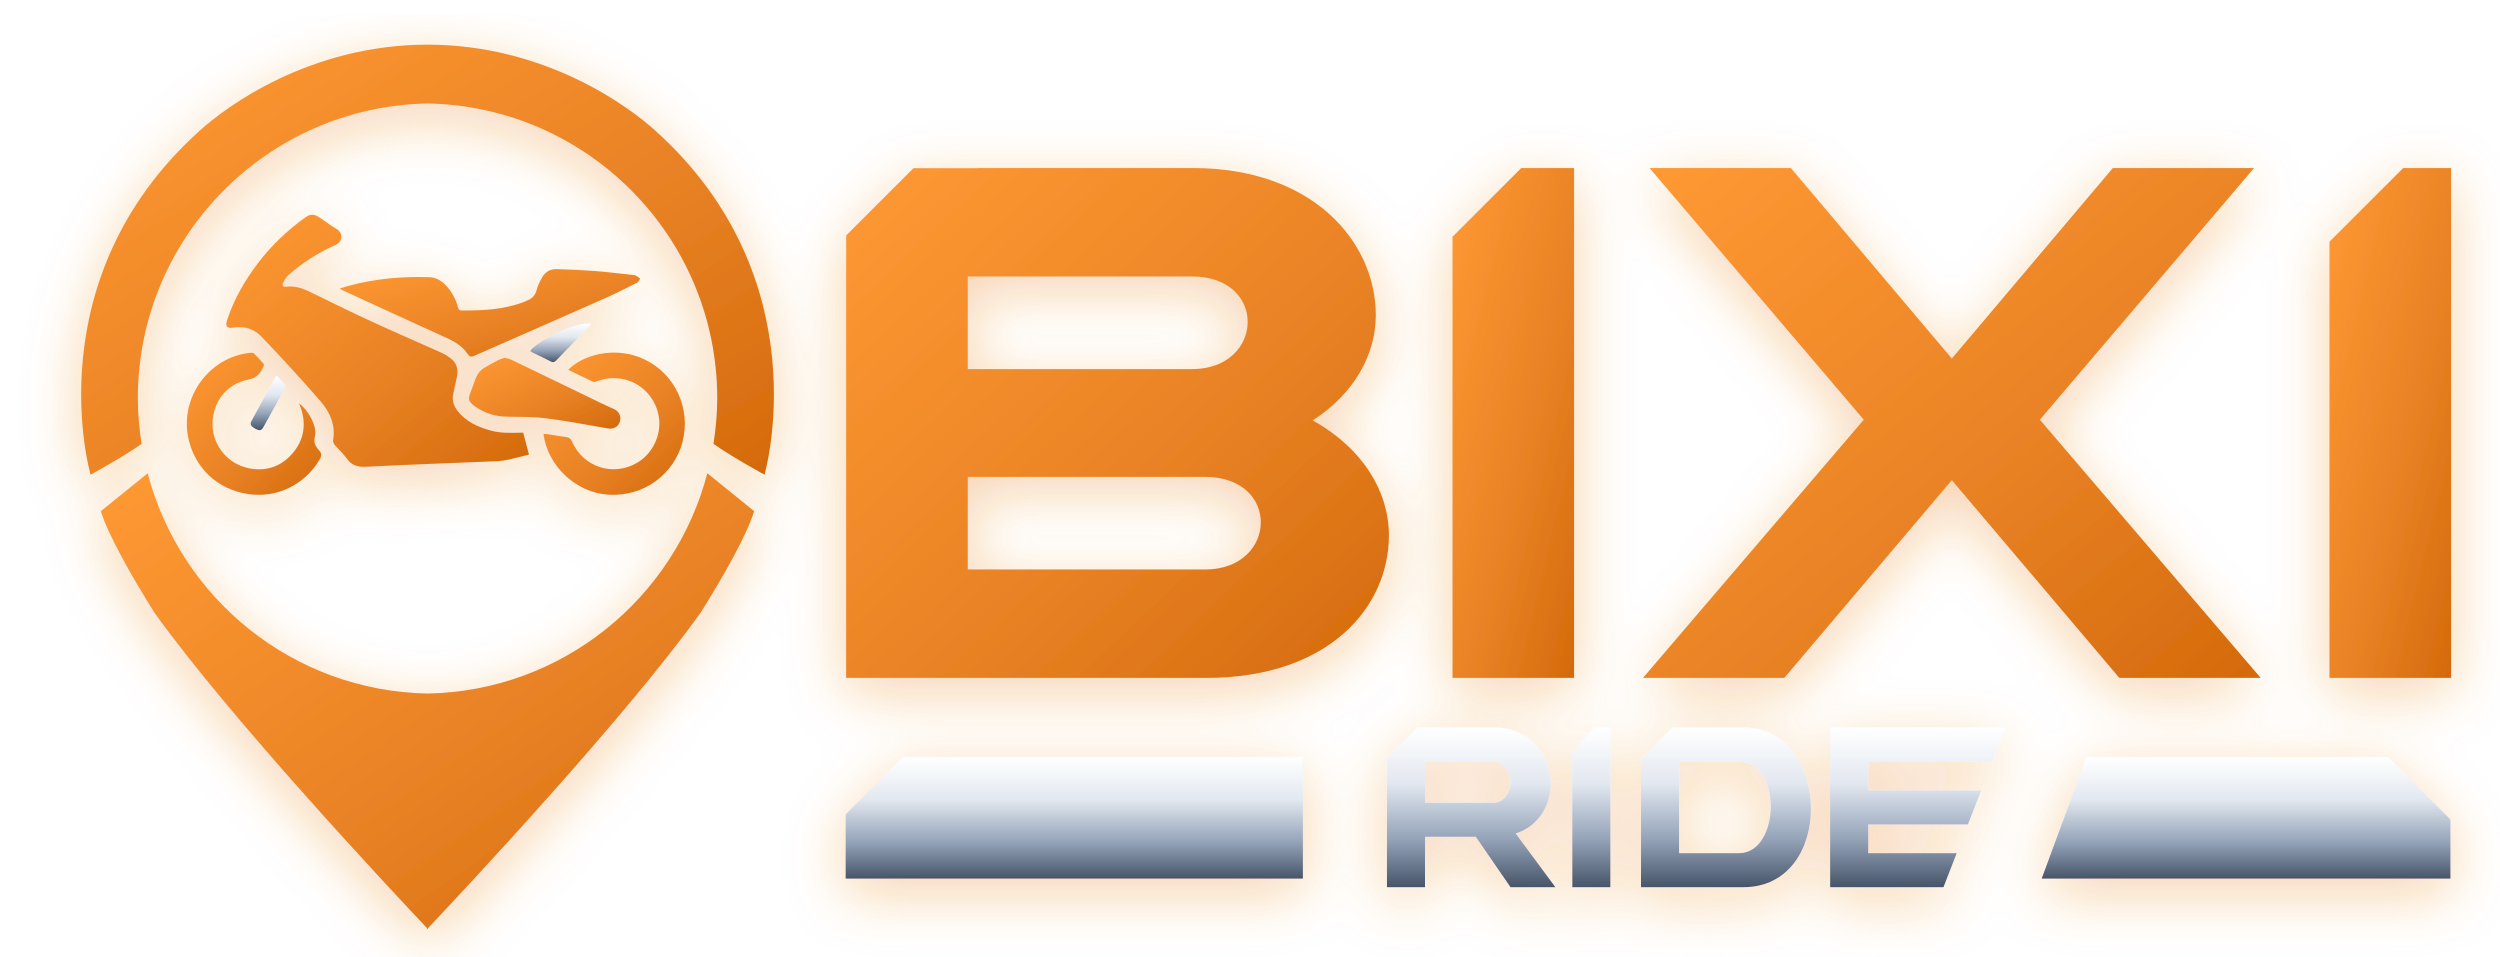
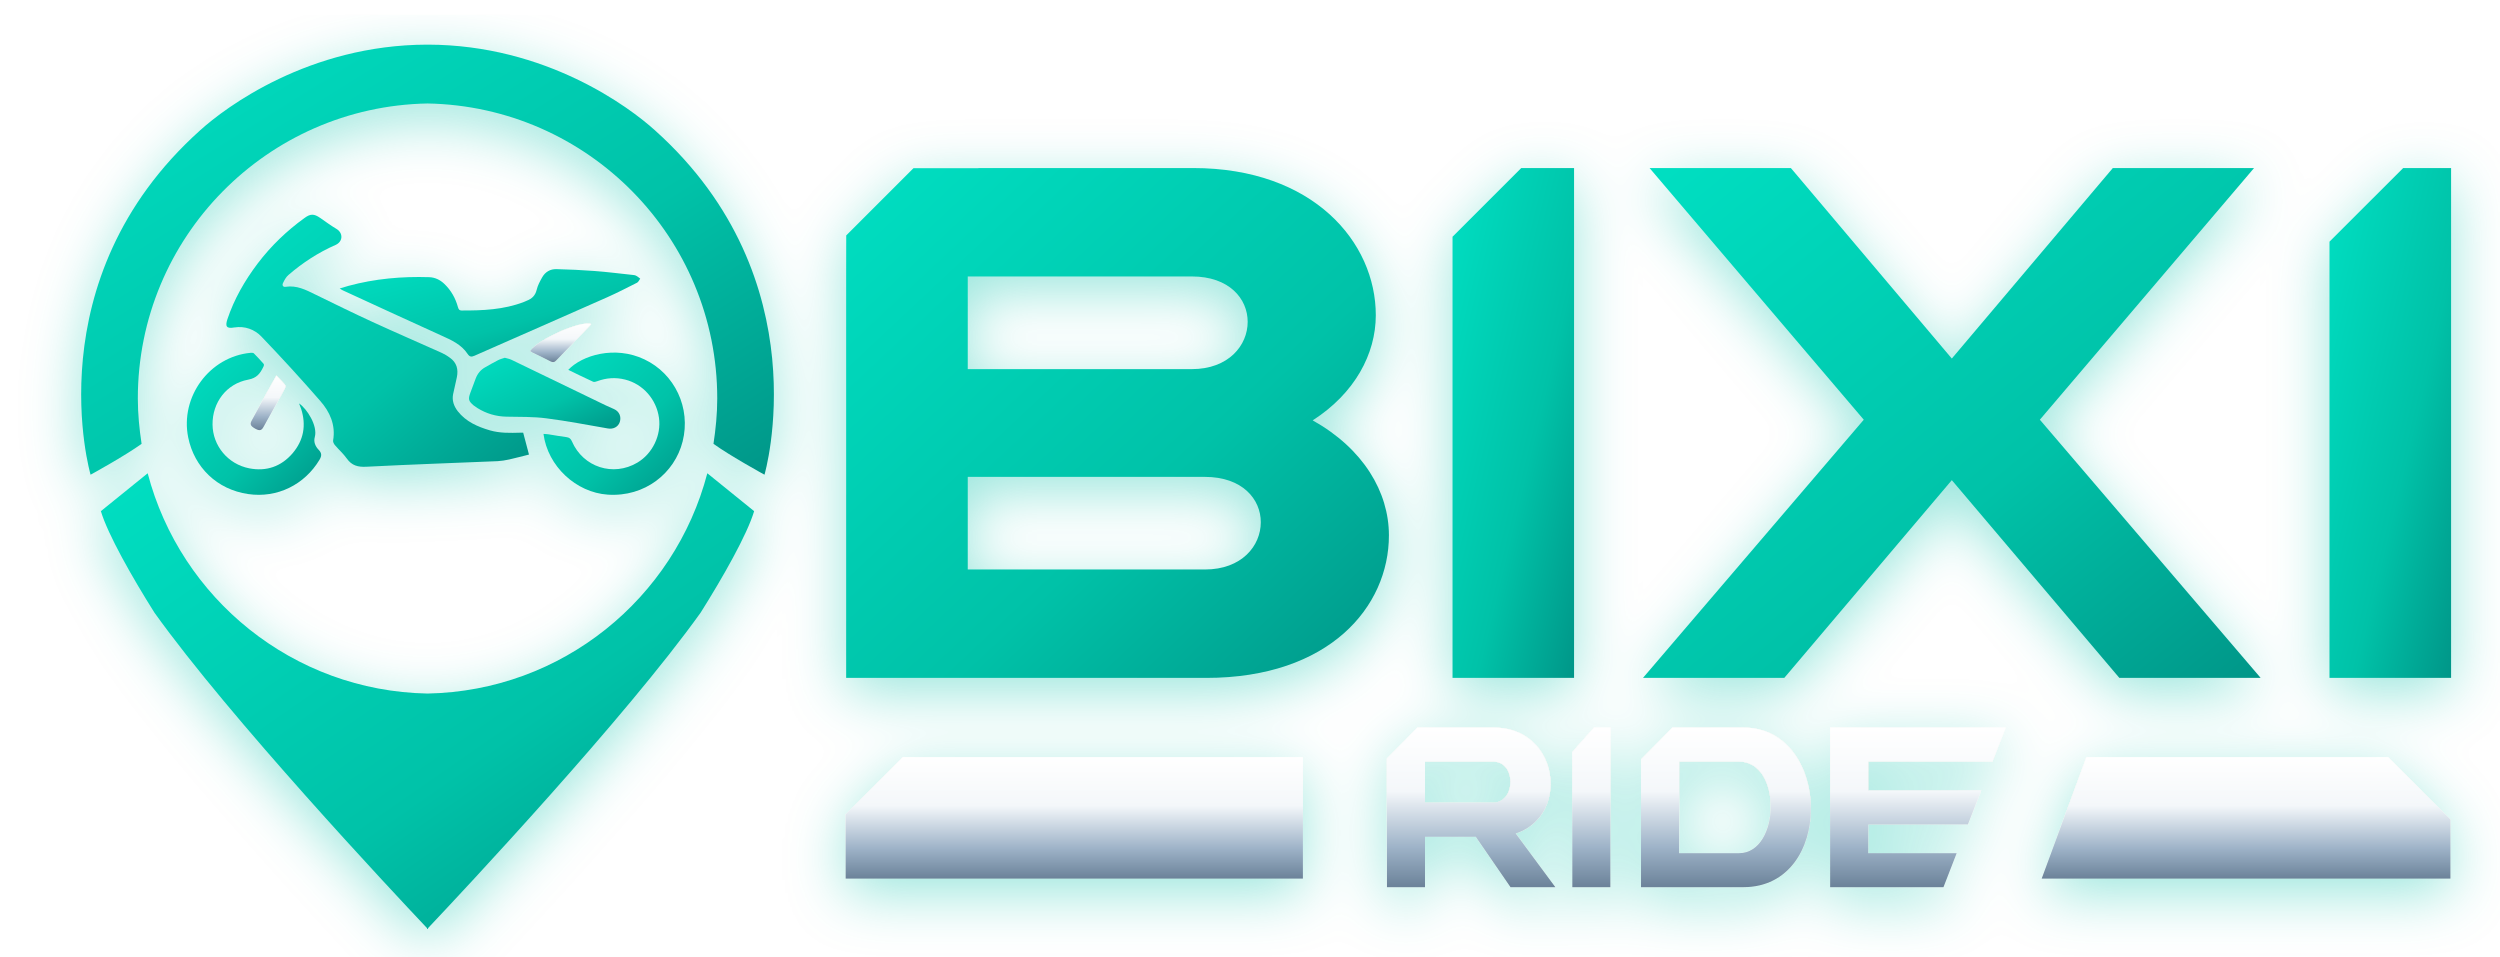
<svg xmlns="http://www.w3.org/2000/svg" viewBox="0 0 345 132" width="345" height="132" fill="none">
  <defs>
-     <linearGradient id="bixiOrange" x1="0%" y1="0%" x2="100%" y2="100%">
-       <stop offset="0%" stop-color="#FF9933" />
-       <stop offset="60%" stop-color="#E88124" />
-       <stop offset="100%" stop-color="#D46A0B" />
+     <linearGradient id="bixiTeal" x1="0%" y1="0%" x2="100%" y2="100%">
+       <stop offset="0%" stop-color="#00DFC2" />
+       <stop offset="60%" stop-color="#00C2A8" />
+       <stop offset="100%" stop-color="#009688" />
    </linearGradient>
    <linearGradient id="bixiChrome" x1="0%" y1="0%" x2="0%" y2="100%">
      <stop offset="0%" stop-color="#FFFFFF" />
-       <stop offset="35%" stop-color="#E2E8F0" />
-       <stop offset="70%" stop-color="#94A3B8" />
-       <stop offset="100%" stop-color="#475569" />
+       <stop offset="40%" stop-color="#F4F7FA" />
+       <stop offset="75%" stop-color="#9EB3C8" />
+       <stop offset="100%" stop-color="#6B8299" />
    </linearGradient>
    <filter id="logoGlow" x="-10%" y="-10%" width="120%" height="120%">
-       <feDropShadow dx="0" dy="2" stdDeviation="4" flood-color="#E88124" flood-opacity="0.35" />
+       <feDropShadow dx="0" dy="2" stdDeviation="4" flood-color="#00C2A8" flood-opacity="0.4" />
    </filter>
  </defs>
  <g filter="url(#logoGlow)">
-     <path d="M 72.20 59.71 C 72.47 60.74, 72.73 61.70, 73.00 62.73 C 72.08 62.96, 71.18 63.20, 70.26 63.41 C 69.74 63.52, 69.21 63.61, 68.68 63.64 C 62.64 63.89, 56.60 64.10, 50.56 64.41 C 49.39 64.47, 48.55 64.25, 47.86 63.28 C 47.39 62.61, 46.76 62.07, 46.23 61.44 C 46.08 61.27, 45.93 60.98, 45.97 60.78 C 46.34 58.64, 45.52 56.83, 44.18 55.31 C 41.55 52.29, 38.84 49.33, 36.07 46.44 C 35.12 45.46, 33.81 44.96, 32.34 45.19 C 31.29 45.37, 31.04 45.09, 31.38 44.06 C 32.32 41.25, 33.78 38.72, 35.56 36.36 C 37.40 33.94, 39.57 31.85, 42.04 30.07 C 42.85 29.48, 43.34 29.49, 44.18 30.07 C 44.93 30.59, 45.67 31.14, 46.45 31.60 C 47.37 32.16, 47.35 33.35, 46.29 33.81 C 43.92 34.85, 41.76 36.26, 39.80 37.95 C 39.47 38.23, 39.24 38.67, 39.05 39.07 C 38.91 39.35, 39.04 39.64, 39.42 39.58 C 40.95 39.34, 42.23 40.01, 43.53 40.65 C 46.15 41.93, 48.77 43.22, 51.41 44.43 C 54.60 45.90, 57.81 47.28, 61.01 48.72 C 61.38 48.89, 61.73 49.11, 62.06 49.35 C 63.03 50.02, 63.28 50.97, 63.04 52.09 C 62.87 52.85, 62.69 53.62, 62.53 54.39 C 62.35 55.27, 62.64 56.06, 63.17 56.75 C 64.31 58.20, 65.91 58.89, 67.61 59.39 C 68.99 59.79, 70.41 59.75, 71.82 59.71 C 71.94 59.71, 72.07 59.71, 72.20 59.71" fill="url(#bixiOrange)" fill-rule="evenodd" />
-     <path d="M 46.88 39.81 C 47.35 39.67, 47.71 39.56, 48.08 39.45 C 51.73 38.46, 55.46 38.13, 59.23 38.25 C 60.03 38.28, 60.72 38.61, 61.30 39.16 C 62.25 40.06, 62.86 41.15, 63.20 42.40 C 63.28 42.67, 63.38 42.85, 63.69 42.85 C 66.62 42.86, 69.52 42.74, 72.30 41.67 C 72.43 41.62, 72.56 41.56, 72.69 41.50 C 73.40 41.23, 73.87 40.79, 74.06 40.00 C 74.20 39.40, 74.51 38.83, 74.81 38.29 C 75.23 37.53, 75.94 37.11, 76.80 37.14 C 78.56 37.18, 80.33 37.27, 82.09 37.40 C 83.81 37.53, 85.51 37.75, 87.22 37.93 C 87.41 37.95, 87.62 37.96, 87.78 38.05 C 87.99 38.15, 88.16 38.32, 88.35 38.45 C 88.21 38.65, 88.10 38.91, 87.92 39.01 C 86.55 39.70, 85.18 40.41, 83.78 41.03 C 77.69 43.73, 71.58 46.40, 65.48 49.09 C 65.06 49.27, 64.82 49.27, 64.53 48.84 C 63.66 47.53, 62.28 46.92, 60.90 46.30 C 56.35 44.24, 51.83 42.15, 47.31 40.07 C 47.19 40.02, 47.10 39.95, 46.88 39.81 Z M 46.88 39.81" fill="url(#bixiOrange)" fill-rule="evenodd" />
-     <path d="M 75.00 59.88 C 75.25 59.90, 75.46 59.90, 75.66 59.93 C 76.50 60.06, 77.32 60.22, 78.15 60.32 C 78.56 60.37, 78.77 60.54, 78.93 60.92 C 80.47 64.48, 84.64 65.82, 87.96 63.84 C 90.05 62.60, 91.27 60.06, 90.94 57.67 C 90.59 55.10, 88.72 52.99, 86.26 52.38 C 84.95 52.05, 83.67 52.14, 82.41 52.61 C 82.23 52.67, 82.00 52.75, 81.85 52.68 C 80.70 52.15, 79.57 51.60, 78.42 51.04 C 80.31 49.03, 84.83 47.65, 88.92 49.59 C 93.13 51.58, 95.37 56.32, 94.20 60.93 C 93.10 65.29, 89.00 68.61, 83.86 68.26 C 79.50 67.96, 75.59 64.35, 75.00 59.88 Z M 75.00 59.88" fill="url(#bixiOrange)" fill-rule="evenodd" />
-     <path d="M 41.27 55.67 C 42.33 56.38, 43.88 58.75, 43.44 60.32 C 43.25 61.00, 43.52 61.60, 43.99 62.09 C 44.42 62.54, 44.41 62.92, 44.09 63.45 C 42.03 66.89, 38.25 68.77, 34.25 68.18 C 29.96 67.56, 26.81 64.50, 25.97 60.36 C 24.84 54.76, 28.91 49.23, 34.57 48.69 C 34.73 48.68, 34.94 48.68, 35.03 48.76 C 35.50 49.22, 35.94 49.72, 36.38 50.21 C 36.43 50.26, 36.42 50.38, 36.41 50.46 C 36.40 50.52, 36.35 50.59, 36.33 50.65 C 35.90 51.54, 35.44 52.17, 34.26 52.39 C 31.24 52.95, 29.30 55.55, 29.33 58.59 C 29.36 61.51, 31.44 64.05, 34.40 64.63 C 36.75 65.09, 38.81 64.38, 40.38 62.55 C 41.91 60.75, 42.28 58.68, 41.56 56.43 C 41.48 56.19, 41.39 55.97, 41.27 55.67 Z M 41.27 55.67" fill="url(#bixiOrange)" fill-rule="evenodd" />
-     <path d="M 69.66 49.37 C 70.00 49.47, 70.32 49.52, 70.60 49.66 C 74.93 51.74, 79.25 53.84, 83.57 55.93 C 83.96 56.12, 84.35 56.29, 84.75 56.46 C 85.46 56.78, 85.77 57.50, 85.53 58.24 C 85.31 58.91, 84.63 59.26, 83.90 59.13 C 81.07 58.64, 78.24 58.09, 75.40 57.73 C 73.58 57.49, 71.72 57.54, 69.88 57.50 C 68.43 57.47, 67.10 57.07, 65.88 56.31 C 65.69 56.19, 65.52 56.07, 65.35 55.94 C 64.65 55.33, 64.59 55.09, 64.90 54.23 C 65.15 53.56, 65.40 52.89, 65.65 52.22 C 65.91 51.54, 66.34 51.02, 66.98 50.67 C 67.56 50.35, 68.12 50.01, 68.72 49.71 C 69.01 49.56, 69.34 49.48, 69.66 49.37 Z M 69.66 49.37" fill="url(#bixiOrange)" fill-rule="evenodd" />
-     <path d="M 311.06 23.19 L 291.57 23.19 L 269.35 49.48 L 247.14 23.19 L 227.64 23.19 L 257.20 57.92 L 226.73 93.55 L 246.23 93.55 L 269.35 66.26 L 292.47 93.55 L 311.97 93.55 L 281.50 57.92 L 311.06 23.19" fill="url(#bixiOrange)" fill-rule="evenodd" />
-     <path d="M 166.28 78.59 L 133.55 78.59 L 133.55 65.81 L 166.28 65.81 C 171.45 65.81, 173.99 68.89, 173.99 72.06 C 173.99 75.33, 171.36 78.59, 166.28 78.59 Z M 133.55 38.15 L 164.47 38.15 C 169.64 38.15, 172.18 41.23, 172.18 44.41 C 172.18 47.67, 169.54 50.94, 164.47 50.94 L 133.55 50.94 Z M 181.15 58.01 C 186.95 54.29, 189.86 48.85, 189.86 43.50 C 189.86 33.43, 181.24 23.19, 164.65 23.19 L 135.03 23.19 L 135.03 23.21 L 126.06 23.21 L 116.78 32.49 L 116.77 38.09 L 116.77 93.55 L 166.46 93.55 C 183.42 93.55, 191.67 83.76, 191.67 73.88 C 191.67 67.89, 188.13 61.91, 181.15 58.01" fill="url(#bixiOrange)" fill-rule="evenodd" />
-     <path d="M 200.45 32.67 L 200.45 93.55 L 217.22 93.55 L 217.22 23.19 L 209.93 23.19 L 200.45 32.67" fill="url(#bixiOrange)" fill-rule="evenodd" />
-     <path d="M 331.64 23.19 L 321.47 33.35 L 321.47 93.55 L 338.25 93.55 L 338.25 23.19 L 331.64 23.19" fill="url(#bixiOrange)" fill-rule="evenodd" />
-     <path d="M 90.40 18.00 C 86.85 14.78, 75.35 6.20, 59.07 6.16 L 59.07 6.16 C 59.04 6.16, 59.02 6.16, 59.00 6.16 C 58.98 6.16, 58.96 6.16, 58.93 6.16 L 58.93 6.16 C 42.65 6.20, 31.15 14.78, 27.60 18.00 C 4.64 38.61, 12.50 65.51, 12.50 65.51 C 12.50 65.51, 17.19 62.94, 19.54 61.25 C 19.23 59.20, 19.02 57.12, 19.02 54.99 C 19.02 32.75, 36.85 14.69, 59.00 14.28 C 81.15 14.69, 98.98 32.75, 98.98 54.99 C 98.98 57.12, 98.77 59.20, 98.46 61.25 C 100.81 62.94, 105.50 65.51, 105.50 65.51 C 105.50 65.51, 113.36 38.61, 90.40 18.00 Z M 90.40 18.00" fill="url(#bixiOrange)" fill-rule="evenodd" />
-     <path d="M 59.00 95.71 C 40.41 95.36, 24.90 82.57, 20.38 65.31 L 13.92 70.54 C 14.89 73.77, 18.25 79.68, 21.31 84.54 C 31.69 99.05, 53.96 122.82, 58.93 128.08 L 58.93 128.22 C 58.95 128.20, 58.98 128.17, 58.98 128.17 C 59.02 128.17, 59.05 128.20, 59.07 128.22 L 59.07 128.08 C 64.04 122.82, 86.31 99.05, 96.69 84.54 C 99.75 79.68, 103.11 73.77, 104.07 70.54 L 97.61 65.31 C 93.10 82.57, 77.59 95.36, 59.00 95.71" fill="url(#bixiOrange)" fill-rule="evenodd" />
-     <path d="M 13.91 70.54 L 13.92 70.54 C 13.87 70.32, 13.78 70.07, 13.76 69.91 L 13.91 70.54" fill="url(#bixiOrange)" fill-rule="evenodd" />
+     <path d="M 72.20 59.71 C 72.47 60.74, 72.73 61.70, 73.00 62.73 C 72.08 62.96, 71.18 63.20, 70.26 63.41 C 69.74 63.52, 69.21 63.61, 68.68 63.64 C 62.64 63.89, 56.60 64.10, 50.56 64.41 C 49.39 64.47, 48.55 64.25, 47.86 63.28 C 47.39 62.61, 46.76 62.07, 46.23 61.44 C 46.08 61.27, 45.93 60.98, 45.97 60.78 C 46.34 58.64, 45.52 56.83, 44.18 55.31 C 41.55 52.29, 38.84 49.33, 36.07 46.44 C 35.12 45.46, 33.81 44.96, 32.34 45.19 C 31.29 45.37, 31.04 45.09, 31.38 44.06 C 32.32 41.25, 33.78 38.72, 35.56 36.36 C 37.40 33.94, 39.57 31.85, 42.04 30.07 C 42.85 29.48, 43.34 29.49, 44.18 30.07 C 44.93 30.59, 45.67 31.14, 46.45 31.60 C 47.37 32.16, 47.35 33.35, 46.29 33.81 C 43.92 34.85, 41.76 36.26, 39.80 37.95 C 39.47 38.23, 39.24 38.67, 39.05 39.07 C 38.91 39.35, 39.04 39.64, 39.42 39.58 C 40.95 39.34, 42.23 40.01, 43.53 40.65 C 46.15 41.93, 48.77 43.22, 51.41 44.43 C 54.60 45.90, 57.81 47.28, 61.01 48.72 C 61.38 48.89, 61.73 49.11, 62.06 49.35 C 63.03 50.02, 63.28 50.97, 63.04 52.09 C 62.87 52.85, 62.69 53.62, 62.53 54.39 C 62.35 55.27, 62.64 56.06, 63.17 56.75 C 64.31 58.20, 65.91 58.89, 67.61 59.39 C 68.99 59.79, 70.41 59.75, 71.82 59.71 C 71.94 59.71, 72.07 59.71, 72.20 59.71" fill="url(#bixiTeal)" fill-rule="evenodd" />
+     <path d="M 46.88 39.81 C 47.35 39.67, 47.71 39.56, 48.08 39.45 C 51.73 38.46, 55.46 38.13, 59.23 38.25 C 60.03 38.28, 60.72 38.61, 61.30 39.16 C 62.25 40.06, 62.86 41.15, 63.20 42.40 C 63.28 42.67, 63.38 42.85, 63.69 42.85 C 66.62 42.86, 69.52 42.74, 72.30 41.67 C 72.43 41.62, 72.56 41.56, 72.69 41.50 C 73.40 41.23, 73.87 40.79, 74.06 40.00 C 74.20 39.40, 74.51 38.83, 74.81 38.29 C 75.23 37.53, 75.94 37.11, 76.80 37.14 C 78.56 37.18, 80.33 37.27, 82.09 37.40 C 83.81 37.53, 85.51 37.75, 87.22 37.93 C 87.41 37.95, 87.62 37.96, 87.78 38.05 C 87.99 38.15, 88.16 38.32, 88.35 38.45 C 88.21 38.65, 88.10 38.91, 87.92 39.01 C 86.55 39.70, 85.18 40.41, 83.78 41.03 C 77.69 43.73, 71.58 46.40, 65.48 49.09 C 65.06 49.27, 64.82 49.27, 64.53 48.84 C 63.66 47.53, 62.28 46.92, 60.90 46.30 C 56.35 44.24, 51.83 42.15, 47.31 40.07 C 47.19 40.02, 47.10 39.95, 46.88 39.81 Z M 46.88 39.81" fill="url(#bixiTeal)" fill-rule="evenodd" />
+     <path d="M 75.00 59.88 C 75.25 59.90, 75.46 59.90, 75.66 59.93 C 76.50 60.06, 77.32 60.22, 78.15 60.32 C 78.56 60.37, 78.77 60.54, 78.93 60.92 C 80.47 64.48, 84.64 65.82, 87.96 63.84 C 90.05 62.60, 91.27 60.06, 90.94 57.67 C 90.59 55.10, 88.72 52.99, 86.26 52.38 C 84.95 52.05, 83.67 52.14, 82.41 52.61 C 82.23 52.67, 82.00 52.75, 81.85 52.68 C 80.70 52.15, 79.57 51.60, 78.42 51.04 C 80.31 49.03, 84.83 47.65, 88.92 49.59 C 93.13 51.58, 95.37 56.32, 94.20 60.93 C 93.10 65.29, 89.00 68.61, 83.86 68.26 C 79.50 67.96, 75.59 64.35, 75.00 59.88 Z M 75.00 59.88" fill="url(#bixiTeal)" fill-rule="evenodd" />
+     <path d="M 41.27 55.67 C 42.33 56.38, 43.88 58.75, 43.44 60.32 C 43.25 61.00, 43.52 61.60, 43.99 62.09 C 44.42 62.54, 44.41 62.92, 44.09 63.45 C 42.03 66.89, 38.25 68.77, 34.25 68.18 C 29.96 67.56, 26.81 64.50, 25.97 60.36 C 24.84 54.76, 28.91 49.23, 34.57 48.69 C 34.73 48.68, 34.94 48.68, 35.03 48.76 C 35.50 49.22, 35.94 49.72, 36.38 50.21 C 36.43 50.26, 36.42 50.38, 36.41 50.46 C 36.40 50.52, 36.35 50.59, 36.33 50.65 C 35.90 51.54, 35.44 52.17, 34.26 52.39 C 31.24 52.95, 29.30 55.55, 29.33 58.59 C 29.36 61.51, 31.44 64.05, 34.40 64.63 C 36.75 65.09, 38.81 64.38, 40.38 62.55 C 41.91 60.75, 42.28 58.68, 41.56 56.43 C 41.48 56.19, 41.39 55.97, 41.27 55.67 Z M 41.27 55.67" fill="url(#bixiTeal)" fill-rule="evenodd" />
+     <path d="M 69.66 49.37 C 70.00 49.47, 70.32 49.52, 70.60 49.66 C 74.93 51.74, 79.25 53.84, 83.57 55.93 C 83.96 56.12, 84.35 56.29, 84.75 56.46 C 85.46 56.78, 85.77 57.50, 85.53 58.24 C 85.31 58.91, 84.63 59.26, 83.90 59.13 C 81.07 58.64, 78.24 58.09, 75.40 57.73 C 73.58 57.49, 71.72 57.54, 69.88 57.50 C 68.43 57.47, 67.10 57.07, 65.88 56.31 C 65.69 56.19, 65.52 56.07, 65.35 55.94 C 64.65 55.33, 64.59 55.09, 64.90 54.23 C 65.15 53.56, 65.40 52.89, 65.65 52.22 C 65.91 51.54, 66.34 51.02, 66.98 50.67 C 67.56 50.35, 68.12 50.01, 68.72 49.71 C 69.01 49.56, 69.34 49.48, 69.66 49.37 Z M 69.66 49.37" fill="url(#bixiTeal)" fill-rule="evenodd" />
+     <path d="M 311.06 23.19 L 291.57 23.19 L 269.35 49.48 L 247.14 23.19 L 227.64 23.19 L 257.20 57.92 L 226.73 93.55 L 246.23 93.55 L 269.35 66.26 L 292.47 93.55 L 311.97 93.55 L 281.50 57.92 L 311.06 23.19" fill="url(#bixiTeal)" fill-rule="evenodd" />
+     <path d="M 166.28 78.59 L 133.55 78.59 L 133.55 65.81 L 166.28 65.81 C 171.45 65.81, 173.99 68.89, 173.99 72.06 C 173.99 75.33, 171.36 78.59, 166.28 78.59 Z M 133.55 38.15 L 164.47 38.15 C 169.64 38.15, 172.18 41.23, 172.18 44.41 C 172.18 47.67, 169.54 50.94, 164.47 50.94 L 133.55 50.94 Z M 181.15 58.01 C 186.95 54.29, 189.86 48.85, 189.86 43.50 C 189.86 33.43, 181.24 23.19, 164.65 23.19 L 135.03 23.19 L 135.03 23.21 L 126.06 23.21 L 116.78 32.49 L 116.77 38.09 L 116.77 93.55 L 166.46 93.55 C 183.42 93.55, 191.67 83.76, 191.67 73.88 C 191.67 67.89, 188.13 61.91, 181.15 58.01" fill="url(#bixiTeal)" fill-rule="evenodd" />
+     <path d="M 200.45 32.67 L 200.45 93.55 L 217.22 93.55 L 217.22 23.19 L 209.93 23.19 L 200.45 32.67" fill="url(#bixiTeal)" fill-rule="evenodd" />
+     <path d="M 331.64 23.19 L 321.47 33.35 L 321.47 93.55 L 338.25 93.55 L 338.25 23.19 L 331.64 23.19" fill="url(#bixiTeal)" fill-rule="evenodd" />
+     <path d="M 90.40 18.00 C 86.85 14.78, 75.35 6.20, 59.07 6.16 L 59.07 6.16 C 59.04 6.16, 59.02 6.16, 59.00 6.16 C 58.98 6.16, 58.96 6.16, 58.93 6.16 L 58.93 6.16 C 42.65 6.20, 31.15 14.78, 27.60 18.00 C 4.64 38.61, 12.50 65.51, 12.50 65.51 C 12.50 65.51, 17.19 62.94, 19.54 61.25 C 19.23 59.20, 19.02 57.12, 19.02 54.99 C 19.02 32.75, 36.85 14.69, 59.00 14.28 C 81.15 14.69, 98.98 32.75, 98.98 54.99 C 98.98 57.12, 98.77 59.20, 98.46 61.25 C 100.81 62.94, 105.50 65.51, 105.50 65.51 C 105.50 65.51, 113.36 38.61, 90.40 18.00 Z M 90.40 18.00" fill="url(#bixiTeal)" fill-rule="evenodd" />
+     <path d="M 59.00 95.71 C 40.41 95.36, 24.90 82.57, 20.38 65.31 L 13.92 70.54 C 14.89 73.77, 18.25 79.68, 21.31 84.54 C 31.69 99.05, 53.96 122.82, 58.93 128.08 L 58.93 128.22 C 58.95 128.20, 58.98 128.17, 58.98 128.17 C 59.02 128.17, 59.05 128.20, 59.07 128.22 L 59.07 128.08 C 64.04 122.82, 86.31 99.05, 96.69 84.54 C 99.75 79.68, 103.11 73.77, 104.07 70.54 L 97.61 65.31 C 93.10 82.57, 77.59 95.36, 59.00 95.71" fill="url(#bixiTeal)" fill-rule="evenodd" />
+     <path d="M 13.91 70.54 L 13.92 70.54 C 13.87 70.32, 13.78 70.07, 13.76 69.91 L 13.91 70.54" fill="url(#bixiTeal)" fill-rule="evenodd" />
    <path d="M 81.57 44.72 C 81.08 45.24, 80.65 45.71, 80.21 46.17 C 79.06 47.36, 77.90 48.55, 76.75 49.75 C 76.52 49.99, 76.33 50.05, 76.01 49.89 C 75.19 49.45, 74.34 49.07, 73.51 48.66 C 73.39 48.60, 73.28 48.52, 73.16 48.44 C 74.34 46.81, 80.06 44.23, 81.57 44.72 Z M 81.57 44.72" fill="url(#bixiChrome)" fill-rule="evenodd" />
    <path d="M 38.15 51.84 C 38.60 52.32, 39.00 52.72, 39.35 53.15 C 39.42 53.23, 39.38 53.46, 39.32 53.58 C 38.34 55.37, 37.35 57.15, 36.36 58.93 C 36.09 59.42, 35.82 59.47, 35.30 59.20 C 34.60 58.83, 34.44 58.56, 34.72 58.06 C 35.80 56.06, 36.90 54.08, 38.00 52.09 C 38.03 52.03, 38.07 51.97, 38.15 51.84 Z M 38.15 51.84" fill="url(#bixiChrome)" fill-rule="evenodd" />
    <path d="M 338.16 113.09 L 329.55 104.48 L 287.94 104.48 L 281.75 121.25 L 338.16 121.25 Z M 338.16 113.09" fill="url(#bixiChrome)" fill-rule="evenodd" />
    <path d="M 124.60 104.48 L 116.70 112.38 L 116.70 121.25 L 179.80 121.25 L 179.80 104.48 Z M 124.60 104.48" fill="url(#bixiChrome)" fill-rule="evenodd" />
    <path d="M 206.04 110.79 L 196.65 110.79 L 196.65 105.09 L 206.04 105.09 C 207.66 105.09, 208.45 106.48, 208.45 107.90 C 208.45 109.34, 207.63 110.79, 206.04 110.79 Z M 213.98 108.15 C 213.98 104.32, 211.26 100.41, 206.10 100.41 L 195.60 100.41 L 191.40 104.69 L 191.40 122.43 L 196.65 122.43 L 196.65 115.47 L 203.66 115.47 L 208.45 122.43 L 214.64 122.43 L 209.16 115.02 C 212.43 113.94, 213.98 111.05, 213.98 108.15" fill="url(#bixiChrome)" fill-rule="evenodd" />
    <path d="M 239.97 117.74 L 231.71 117.74 L 231.71 105.09 L 239.97 105.09 C 242.95 105.09, 244.37 108.15, 244.37 111.27 C 244.37 114.48, 242.87 117.74, 239.97 117.74 Z M 240.59 100.41 L 230.79 100.41 L 226.46 104.82 L 226.46 122.43 L 240.59 122.43 C 246.87 122.43, 249.90 117.06, 249.90 111.61 C 249.90 106.06, 246.72 100.41, 240.59 100.41" fill="url(#bixiChrome)" fill-rule="evenodd" />
    <path d="M 220.00 100.41 L 216.98 103.79 L 216.98 122.43 L 222.23 122.43 L 222.23 100.41 L 220.00 100.41" fill="url(#bixiChrome)" fill-rule="evenodd" />
    <path d="M 257.81 117.74 L 257.81 113.77 L 271.57 113.77 L 273.39 109.09 L 257.81 109.09 L 257.81 105.09 L 274.94 105.09 L 276.77 100.41 L 252.56 100.41 L 252.56 122.43 L 268.20 122.43 L 270.02 117.74 L 257.81 117.74" fill="url(#bixiChrome)" fill-rule="evenodd" />
  </g>
</svg>
